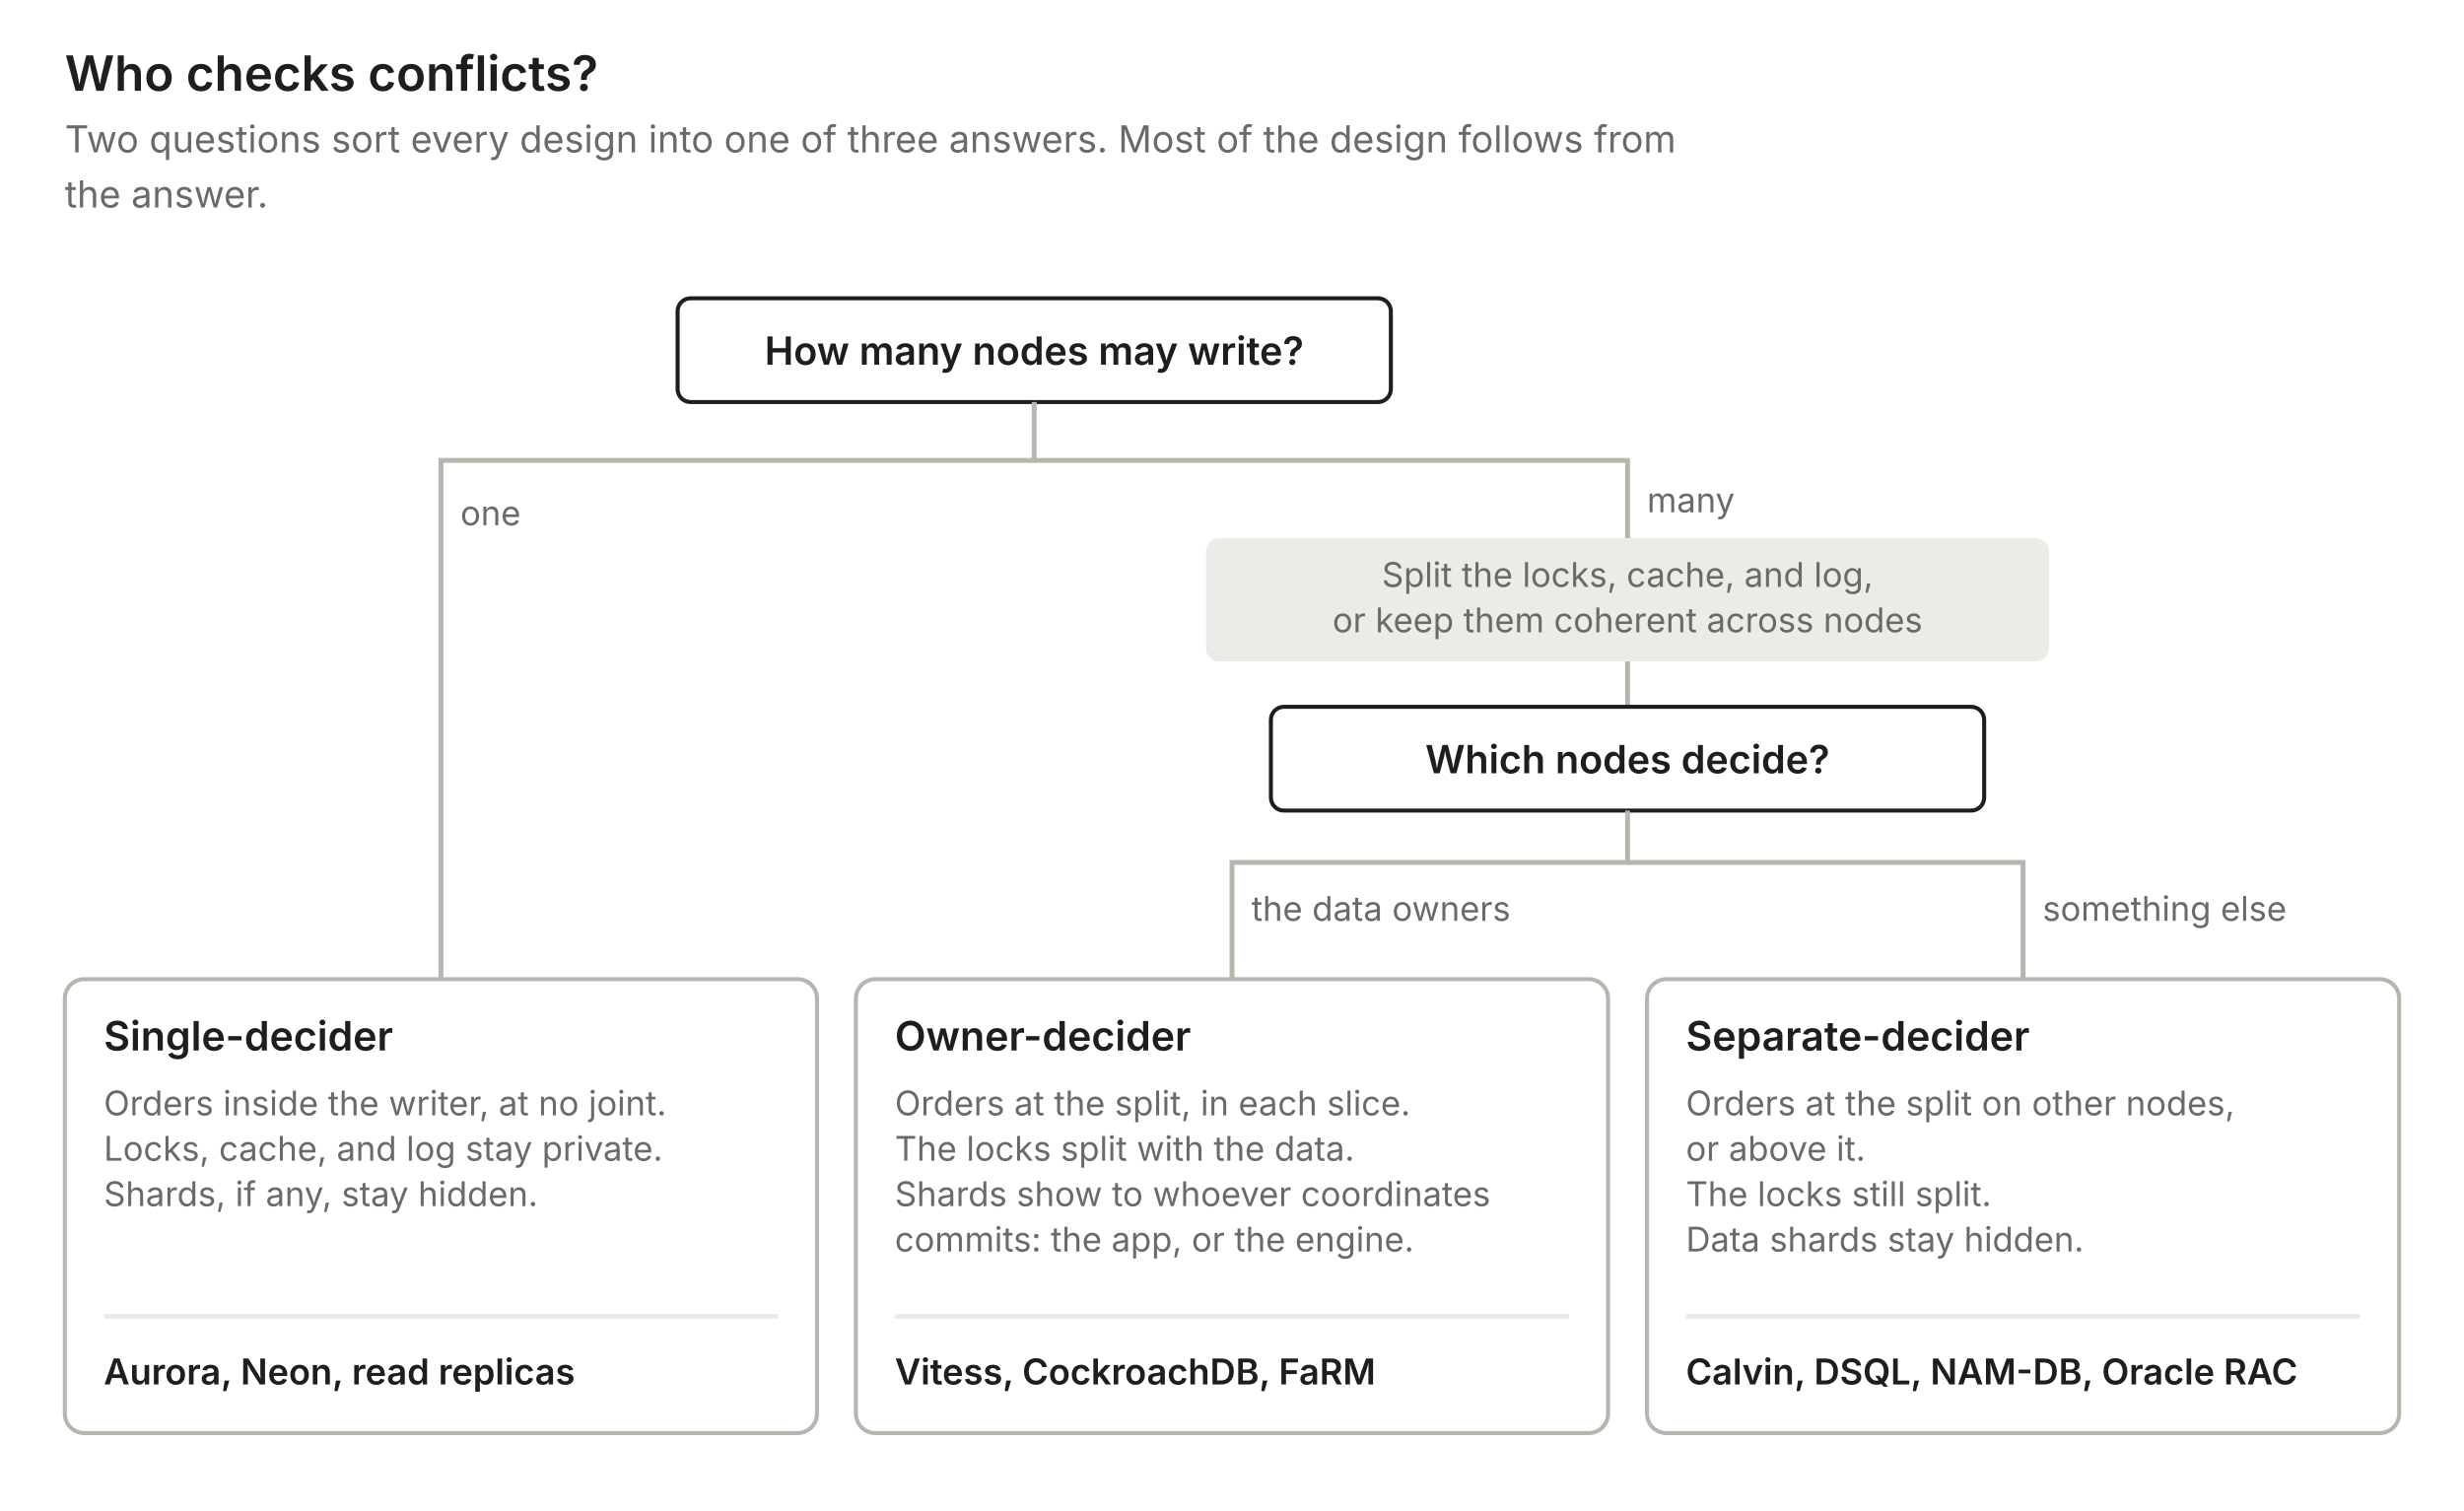
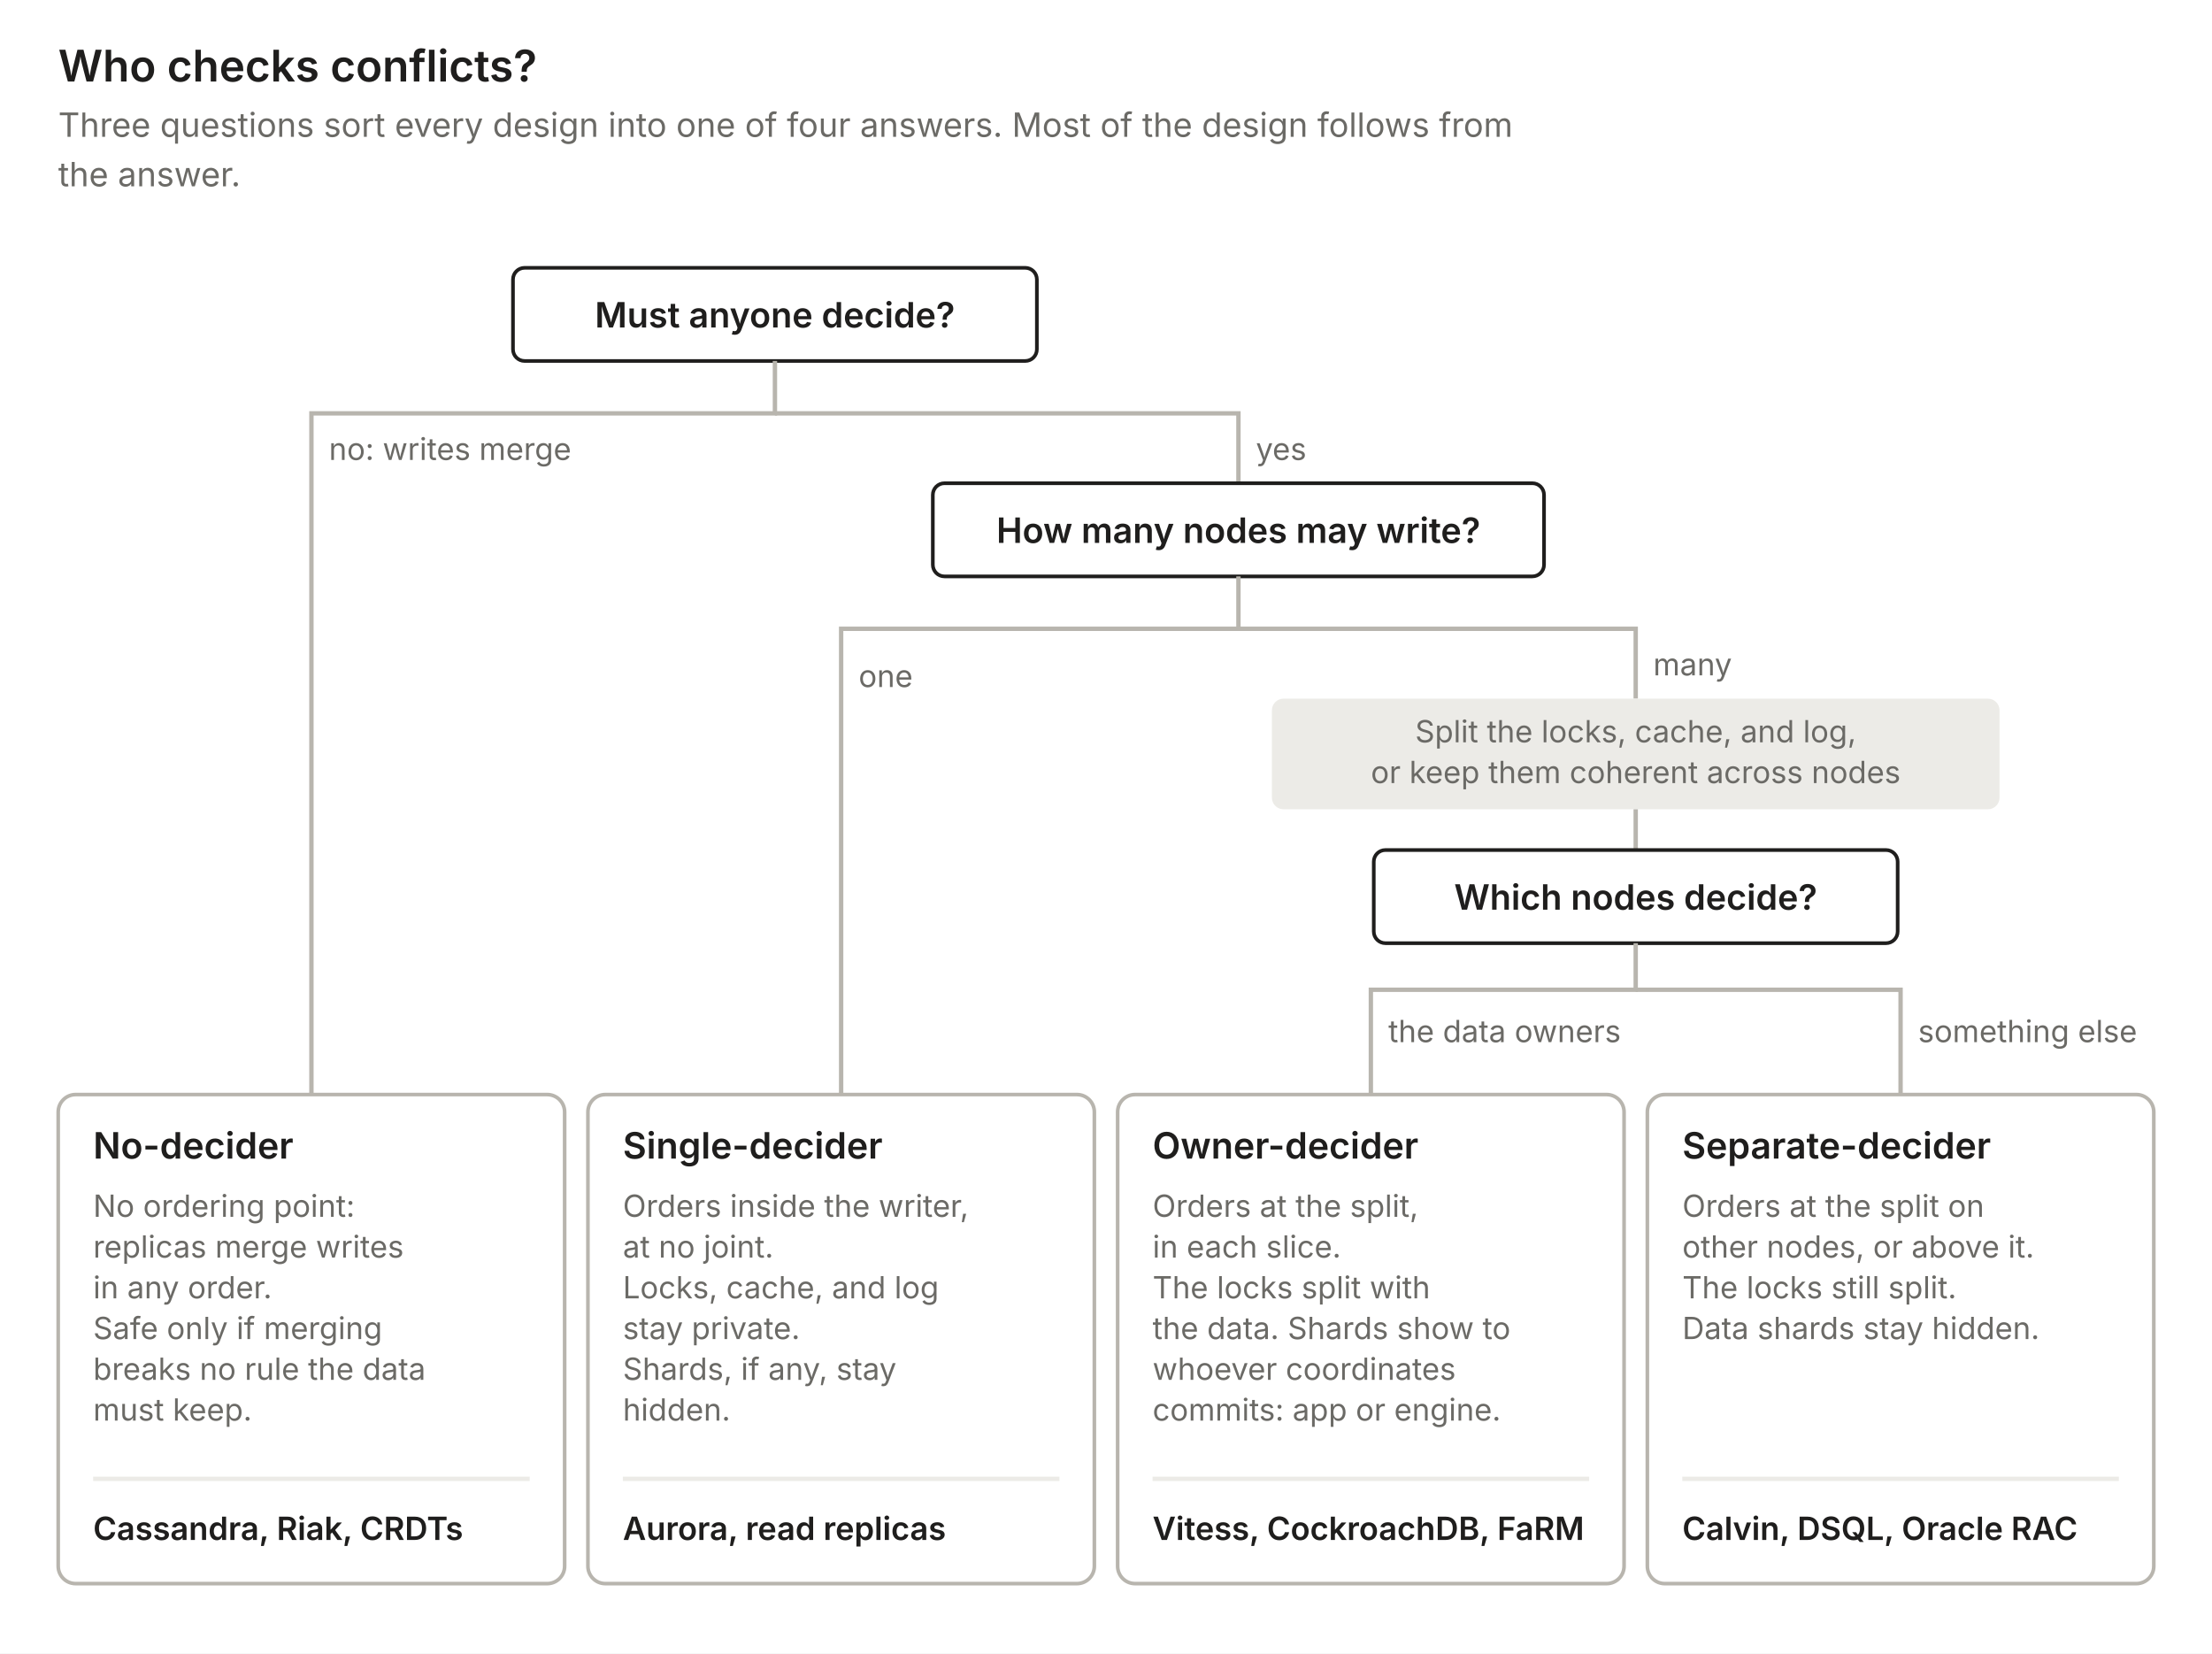
- <svg xmlns="http://www.w3.org/2000/svg" width="760" height="466" font-family="Inter, 'Helvetica Neue', Arial, sans-serif" viewBox="0 0 760 466" role="img" aria-label="A decision tree with two questions and three answers. First: how many nodes may write? With one writer, the writer decides, inside itself, at no joint (single-decider); its locks, cache, and log stay private, and shards, if any, stay hidden, as in Aurora, Neon, and read replicas. With many writers, the locks, cache, and log must be split or kept coherent. Then: which nodes decide? If the data owners decide (owner-decider), they order at the split, in each slice; the locks split with the data, and shards show to whoever coordinates commits, the application or the engine, as in Vitess, CockroachDB, and FaRM. If something else decides (separate-decider), it orders at the split on other nodes, or above it; the locks still split, and the data shards stay hidden, as in Calvin, DSQL, NAM-DB, and Oracle RAC." font-size="13">
+ <svg xmlns="http://www.w3.org/2000/svg" width="760" height="568" font-family="Inter, 'Helvetica Neue', Arial, sans-serif" viewBox="0 0 760 568" role="img" aria-label="A decision tree with three questions and four answers. First: must anyone decide? If not, no node decides (no-decider): replicas merge writes in any order, which is safe only if merging breaks no rule the data must keep, as in Cassandra, Riak, and CRDTs. If so: how many nodes may write? With one writer, the writer decides, inside itself, at no joint (single-decider); its locks, cache, and log stay private, and shards, if any, stay hidden, as in Aurora and read replicas. With many writers, the locks, cache, and log must be split or kept coherent. Then: which nodes decide? If the data owners decide (owner-decider), they order at the split, in each slice; the locks split with the data, and shards show to whoever coordinates commits, the application or the engine, as in Vitess, CockroachDB, and FaRM. If something else decides (separate-decider), it orders at the split on other nodes, or above it; the locks still split, and the data shards stay hidden, as in Calvin, DSQL, and Oracle RAC." font-size="13">
  <rect width="100%" height="100%" fill="#ffffff" />
  <text x="20" y="28" text-anchor="start" font-size="15" font-weight="600" fill="#1f1e1d">Who checks conflicts?</text>
-   <text x="20" y="47" text-anchor="start" font-size="11.5" font-weight="400" fill="#6b6a66">Two questions sort every design into one of three answers. Most of the design follows from</text>
+   <text x="20" y="47" text-anchor="start" font-size="11.5" font-weight="400" fill="#6b6a66">Three questions sort every design into one of four answers. Most of the design follows from</text>
  <text x="20" y="64" text-anchor="start" font-size="11.5" font-weight="400" fill="#6b6a66">the answer.</text>
-   <rect x="209.0" y="92" width="220" height="32" rx="4" fill="#ffffff" stroke="#1f1e1d" stroke-width="1.25" />
-   <text x="319.0" y="112.5" text-anchor="middle" font-size="12" font-weight="600" fill="#1f1e1d">How many nodes may write?</text>
-   <path d="M319.0 124V142H136.0V302" fill="none" stroke="#b8b5ae" stroke-width="1.5" />
-   <path d="M319.0 142H502.0V166" fill="none" stroke="#b8b5ae" stroke-width="1.5" />
-   <text x="142.0" y="162" text-anchor="start" font-size="10.5" font-weight="400" fill="#6b6a66">one</text>
-   <text x="508.0" y="158" text-anchor="start" font-size="10.5" font-weight="400" fill="#6b6a66">many</text>
-   <rect x="372.0" y="166" width="260" height="38" rx="4" fill="#ecebe7" />
-   <text x="502.0" y="181" text-anchor="middle" font-size="10.5" font-weight="400" fill="#6b6a66">Split the locks, cache, and log,</text>
-   <text x="502.0" y="195" text-anchor="middle" font-size="10.5" font-weight="400" fill="#6b6a66">or keep them coherent across nodes</text>
-   <path d="M502.0 204V218" fill="none" stroke="#b8b5ae" stroke-width="1.5" />
-   <rect x="392.0" y="218" width="220" height="32" rx="4" fill="#ffffff" stroke="#1f1e1d" stroke-width="1.25" />
-   <text x="502.0" y="238.5" text-anchor="middle" font-size="12" font-weight="600" fill="#1f1e1d">Which nodes decide?</text>
-   <path d="M502.0 250V266H380.0V302" fill="none" stroke="#b8b5ae" stroke-width="1.5" />
-   <path d="M502.0 266H624.0V302" fill="none" stroke="#b8b5ae" stroke-width="1.5" />
-   <text x="386.0" y="284" text-anchor="start" font-size="10.5" font-weight="400" fill="#6b6a66">the data owners</text>
-   <text x="630.0" y="284" text-anchor="start" font-size="10.5" font-weight="400" fill="#6b6a66">something else</text>
-   <rect x="20" y="302" width="232" height="140" rx="6" fill="#ffffff" stroke="#b8b5ae" stroke-width="1.25" />
-   <text x="32" y="324" text-anchor="start" font-size="12.5" font-weight="600" fill="#1f1e1d">Single-decider</text>
-   <text x="32" y="344" text-anchor="start" font-size="10.5" font-weight="400" fill="#6b6a66">Orders inside the writer, at no joint.</text>
-   <text x="32" y="358" text-anchor="start" font-size="10.5" font-weight="400" fill="#6b6a66">Locks, cache, and log stay private.</text>
-   <text x="32" y="372" text-anchor="start" font-size="10.5" font-weight="400" fill="#6b6a66">Shards, if any, stay hidden.</text>
-   <line x1="32" y1="406" x2="240" y2="406" stroke="#ecebe7" stroke-width="1.5" />
-   <text x="32" y="427" text-anchor="start" font-size="11" font-weight="600" fill="#1f1e1d">Aurora, Neon, read replicas</text>
-   <rect x="264" y="302" width="232" height="140" rx="6" fill="#ffffff" stroke="#b8b5ae" stroke-width="1.25" />
-   <text x="276" y="324" text-anchor="start" font-size="12.5" font-weight="600" fill="#1f1e1d">Owner-decider</text>
-   <text x="276" y="344" text-anchor="start" font-size="10.5" font-weight="400" fill="#6b6a66">Orders at the split, in each slice.</text>
-   <text x="276" y="358" text-anchor="start" font-size="10.5" font-weight="400" fill="#6b6a66">The locks split with the data.</text>
-   <text x="276" y="372" text-anchor="start" font-size="10.5" font-weight="400" fill="#6b6a66">Shards show to whoever coordinates</text>
-   <text x="276" y="386" text-anchor="start" font-size="10.5" font-weight="400" fill="#6b6a66">commits: the app, or the engine.</text>
-   <line x1="276" y1="406" x2="484" y2="406" stroke="#ecebe7" stroke-width="1.5" />
-   <text x="276" y="427" text-anchor="start" font-size="11" font-weight="600" fill="#1f1e1d">Vitess, CockroachDB, FaRM</text>
-   <rect x="508" y="302" width="232" height="140" rx="6" fill="#ffffff" stroke="#b8b5ae" stroke-width="1.25" />
-   <text x="520" y="324" text-anchor="start" font-size="12.5" font-weight="600" fill="#1f1e1d">Separate-decider</text>
-   <text x="520" y="344" text-anchor="start" font-size="10.5" font-weight="400" fill="#6b6a66">Orders at the split on other nodes,</text>
-   <text x="520" y="358" text-anchor="start" font-size="10.5" font-weight="400" fill="#6b6a66">or above it.</text>
-   <text x="520" y="372" text-anchor="start" font-size="10.5" font-weight="400" fill="#6b6a66">The locks still split.</text>
-   <text x="520" y="386" text-anchor="start" font-size="10.5" font-weight="400" fill="#6b6a66">Data shards stay hidden.</text>
-   <line x1="520" y1="406" x2="728" y2="406" stroke="#ecebe7" stroke-width="1.5" />
-   <text x="520" y="427" text-anchor="start" font-size="11" font-weight="600" fill="#1f1e1d">Calvin, DSQL, NAM-DB, Oracle RAC</text>
+   <rect x="176.25" y="92" width="180" height="32" rx="4" fill="#ffffff" stroke="#1f1e1d" stroke-width="1.25" />
+   <text x="266.25" y="112.5" text-anchor="middle" font-size="12" font-weight="600" fill="#1f1e1d">Must anyone decide?</text>
+   <path d="M266.25 124V142H107.0V376" fill="none" stroke="#b8b5ae" stroke-width="1.5" />
+   <path d="M266.25 142H425.5V166" fill="none" stroke="#b8b5ae" stroke-width="1.5" />
+   <text x="113.0" y="158" text-anchor="start" font-size="10.5" font-weight="400" fill="#6b6a66">no: writes merge</text>
+   <text x="431.5" y="158" text-anchor="start" font-size="10.5" font-weight="400" fill="#6b6a66">yes</text>
+   <rect x="320.5" y="166" width="210" height="32" rx="4" fill="#ffffff" stroke="#1f1e1d" stroke-width="1.25" />
+   <text x="425.5" y="186.5" text-anchor="middle" font-size="12" font-weight="600" fill="#1f1e1d">How many nodes may write?</text>
+   <path d="M425.5 198V216H289.0V376" fill="none" stroke="#b8b5ae" stroke-width="1.5" />
+   <path d="M425.5 216H562.0V240" fill="none" stroke="#b8b5ae" stroke-width="1.5" />
+   <text x="295.0" y="236" text-anchor="start" font-size="10.5" font-weight="400" fill="#6b6a66">one</text>
+   <text x="568.0" y="232" text-anchor="start" font-size="10.5" font-weight="400" fill="#6b6a66">many</text>
+   <rect x="437.0" y="240" width="250" height="38" rx="4" fill="#ecebe7" />
+   <text x="562.0" y="255" text-anchor="middle" font-size="10.5" font-weight="400" fill="#6b6a66">Split the locks, cache, and log,</text>
+   <text x="562.0" y="269" text-anchor="middle" font-size="10.5" font-weight="400" fill="#6b6a66">or keep them coherent across nodes</text>
+   <path d="M562.0 278V292" fill="none" stroke="#b8b5ae" stroke-width="1.5" />
+   <rect x="472.0" y="292" width="180" height="32" rx="4" fill="#ffffff" stroke="#1f1e1d" stroke-width="1.25" />
+   <text x="562.0" y="312.5" text-anchor="middle" font-size="12" font-weight="600" fill="#1f1e1d">Which nodes decide?</text>
+   <path d="M562.0 324V340H471.0V376" fill="none" stroke="#b8b5ae" stroke-width="1.5" />
+   <path d="M562.0 340H653.0V376" fill="none" stroke="#b8b5ae" stroke-width="1.5" />
+   <text x="477.0" y="358" text-anchor="start" font-size="10.5" font-weight="400" fill="#6b6a66">the data owners</text>
+   <text x="659.0" y="358" text-anchor="start" font-size="10.5" font-weight="400" fill="#6b6a66">something else</text>
+   <rect x="20" y="376" width="174" height="168" rx="6" fill="#ffffff" stroke="#b8b5ae" stroke-width="1.25" />
+   <text x="32" y="398" text-anchor="start" font-size="12.5" font-weight="600" fill="#1f1e1d">No-decider</text>
+   <text x="32" y="418" text-anchor="start" font-size="10.5" font-weight="400" fill="#6b6a66">No ordering point:</text>
+   <text x="32" y="432" text-anchor="start" font-size="10.5" font-weight="400" fill="#6b6a66">replicas merge writes</text>
+   <text x="32" y="446" text-anchor="start" font-size="10.5" font-weight="400" fill="#6b6a66">in any order.</text>
+   <text x="32" y="460" text-anchor="start" font-size="10.5" font-weight="400" fill="#6b6a66">Safe only if merging</text>
+   <text x="32" y="474" text-anchor="start" font-size="10.5" font-weight="400" fill="#6b6a66">breaks no rule the data</text>
+   <text x="32" y="488" text-anchor="start" font-size="10.5" font-weight="400" fill="#6b6a66">must keep.</text>
+   <line x1="32" y1="508" x2="182" y2="508" stroke="#ecebe7" stroke-width="1.5" />
+   <text x="32" y="529" text-anchor="start" font-size="11" font-weight="600" fill="#1f1e1d">Cassandra, Riak, CRDTs</text>
+   <rect x="202" y="376" width="174" height="168" rx="6" fill="#ffffff" stroke="#b8b5ae" stroke-width="1.25" />
+   <text x="214" y="398" text-anchor="start" font-size="12.5" font-weight="600" fill="#1f1e1d">Single-decider</text>
+   <text x="214" y="418" text-anchor="start" font-size="10.5" font-weight="400" fill="#6b6a66">Orders inside the writer,</text>
+   <text x="214" y="432" text-anchor="start" font-size="10.5" font-weight="400" fill="#6b6a66">at no joint.</text>
+   <text x="214" y="446" text-anchor="start" font-size="10.5" font-weight="400" fill="#6b6a66">Locks, cache, and log</text>
+   <text x="214" y="460" text-anchor="start" font-size="10.5" font-weight="400" fill="#6b6a66">stay private.</text>
+   <text x="214" y="474" text-anchor="start" font-size="10.5" font-weight="400" fill="#6b6a66">Shards, if any, stay</text>
+   <text x="214" y="488" text-anchor="start" font-size="10.5" font-weight="400" fill="#6b6a66">hidden.</text>
+   <line x1="214" y1="508" x2="364" y2="508" stroke="#ecebe7" stroke-width="1.5" />
+   <text x="214" y="529" text-anchor="start" font-size="11" font-weight="600" fill="#1f1e1d">Aurora, read replicas</text>
+   <rect x="384" y="376" width="174" height="168" rx="6" fill="#ffffff" stroke="#b8b5ae" stroke-width="1.25" />
+   <text x="396" y="398" text-anchor="start" font-size="12.5" font-weight="600" fill="#1f1e1d">Owner-decider</text>
+   <text x="396" y="418" text-anchor="start" font-size="10.5" font-weight="400" fill="#6b6a66">Orders at the split,</text>
+   <text x="396" y="432" text-anchor="start" font-size="10.5" font-weight="400" fill="#6b6a66">in each slice.</text>
+   <text x="396" y="446" text-anchor="start" font-size="10.5" font-weight="400" fill="#6b6a66">The locks split with</text>
+   <text x="396" y="460" text-anchor="start" font-size="10.5" font-weight="400" fill="#6b6a66">the data. Shards show to</text>
+   <text x="396" y="474" text-anchor="start" font-size="10.5" font-weight="400" fill="#6b6a66">whoever coordinates</text>
+   <text x="396" y="488" text-anchor="start" font-size="10.5" font-weight="400" fill="#6b6a66">commits: app or engine.</text>
+   <line x1="396" y1="508" x2="546" y2="508" stroke="#ecebe7" stroke-width="1.5" />
+   <text x="396" y="529" text-anchor="start" font-size="11" font-weight="600" fill="#1f1e1d">Vitess, CockroachDB, FaRM</text>
+   <rect x="566" y="376" width="174" height="168" rx="6" fill="#ffffff" stroke="#b8b5ae" stroke-width="1.25" />
+   <text x="578" y="398" text-anchor="start" font-size="12.5" font-weight="600" fill="#1f1e1d">Separate-decider</text>
+   <text x="578" y="418" text-anchor="start" font-size="10.5" font-weight="400" fill="#6b6a66">Orders at the split on</text>
+   <text x="578" y="432" text-anchor="start" font-size="10.5" font-weight="400" fill="#6b6a66">other nodes, or above it.</text>
+   <text x="578" y="446" text-anchor="start" font-size="10.5" font-weight="400" fill="#6b6a66">The locks still split.</text>
+   <text x="578" y="460" text-anchor="start" font-size="10.5" font-weight="400" fill="#6b6a66">Data shards stay hidden.</text>
+   <line x1="578" y1="508" x2="728" y2="508" stroke="#ecebe7" stroke-width="1.5" />
+   <text x="578" y="529" text-anchor="start" font-size="11" font-weight="600" fill="#1f1e1d">Calvin, DSQL, Oracle RAC</text>
</svg>
